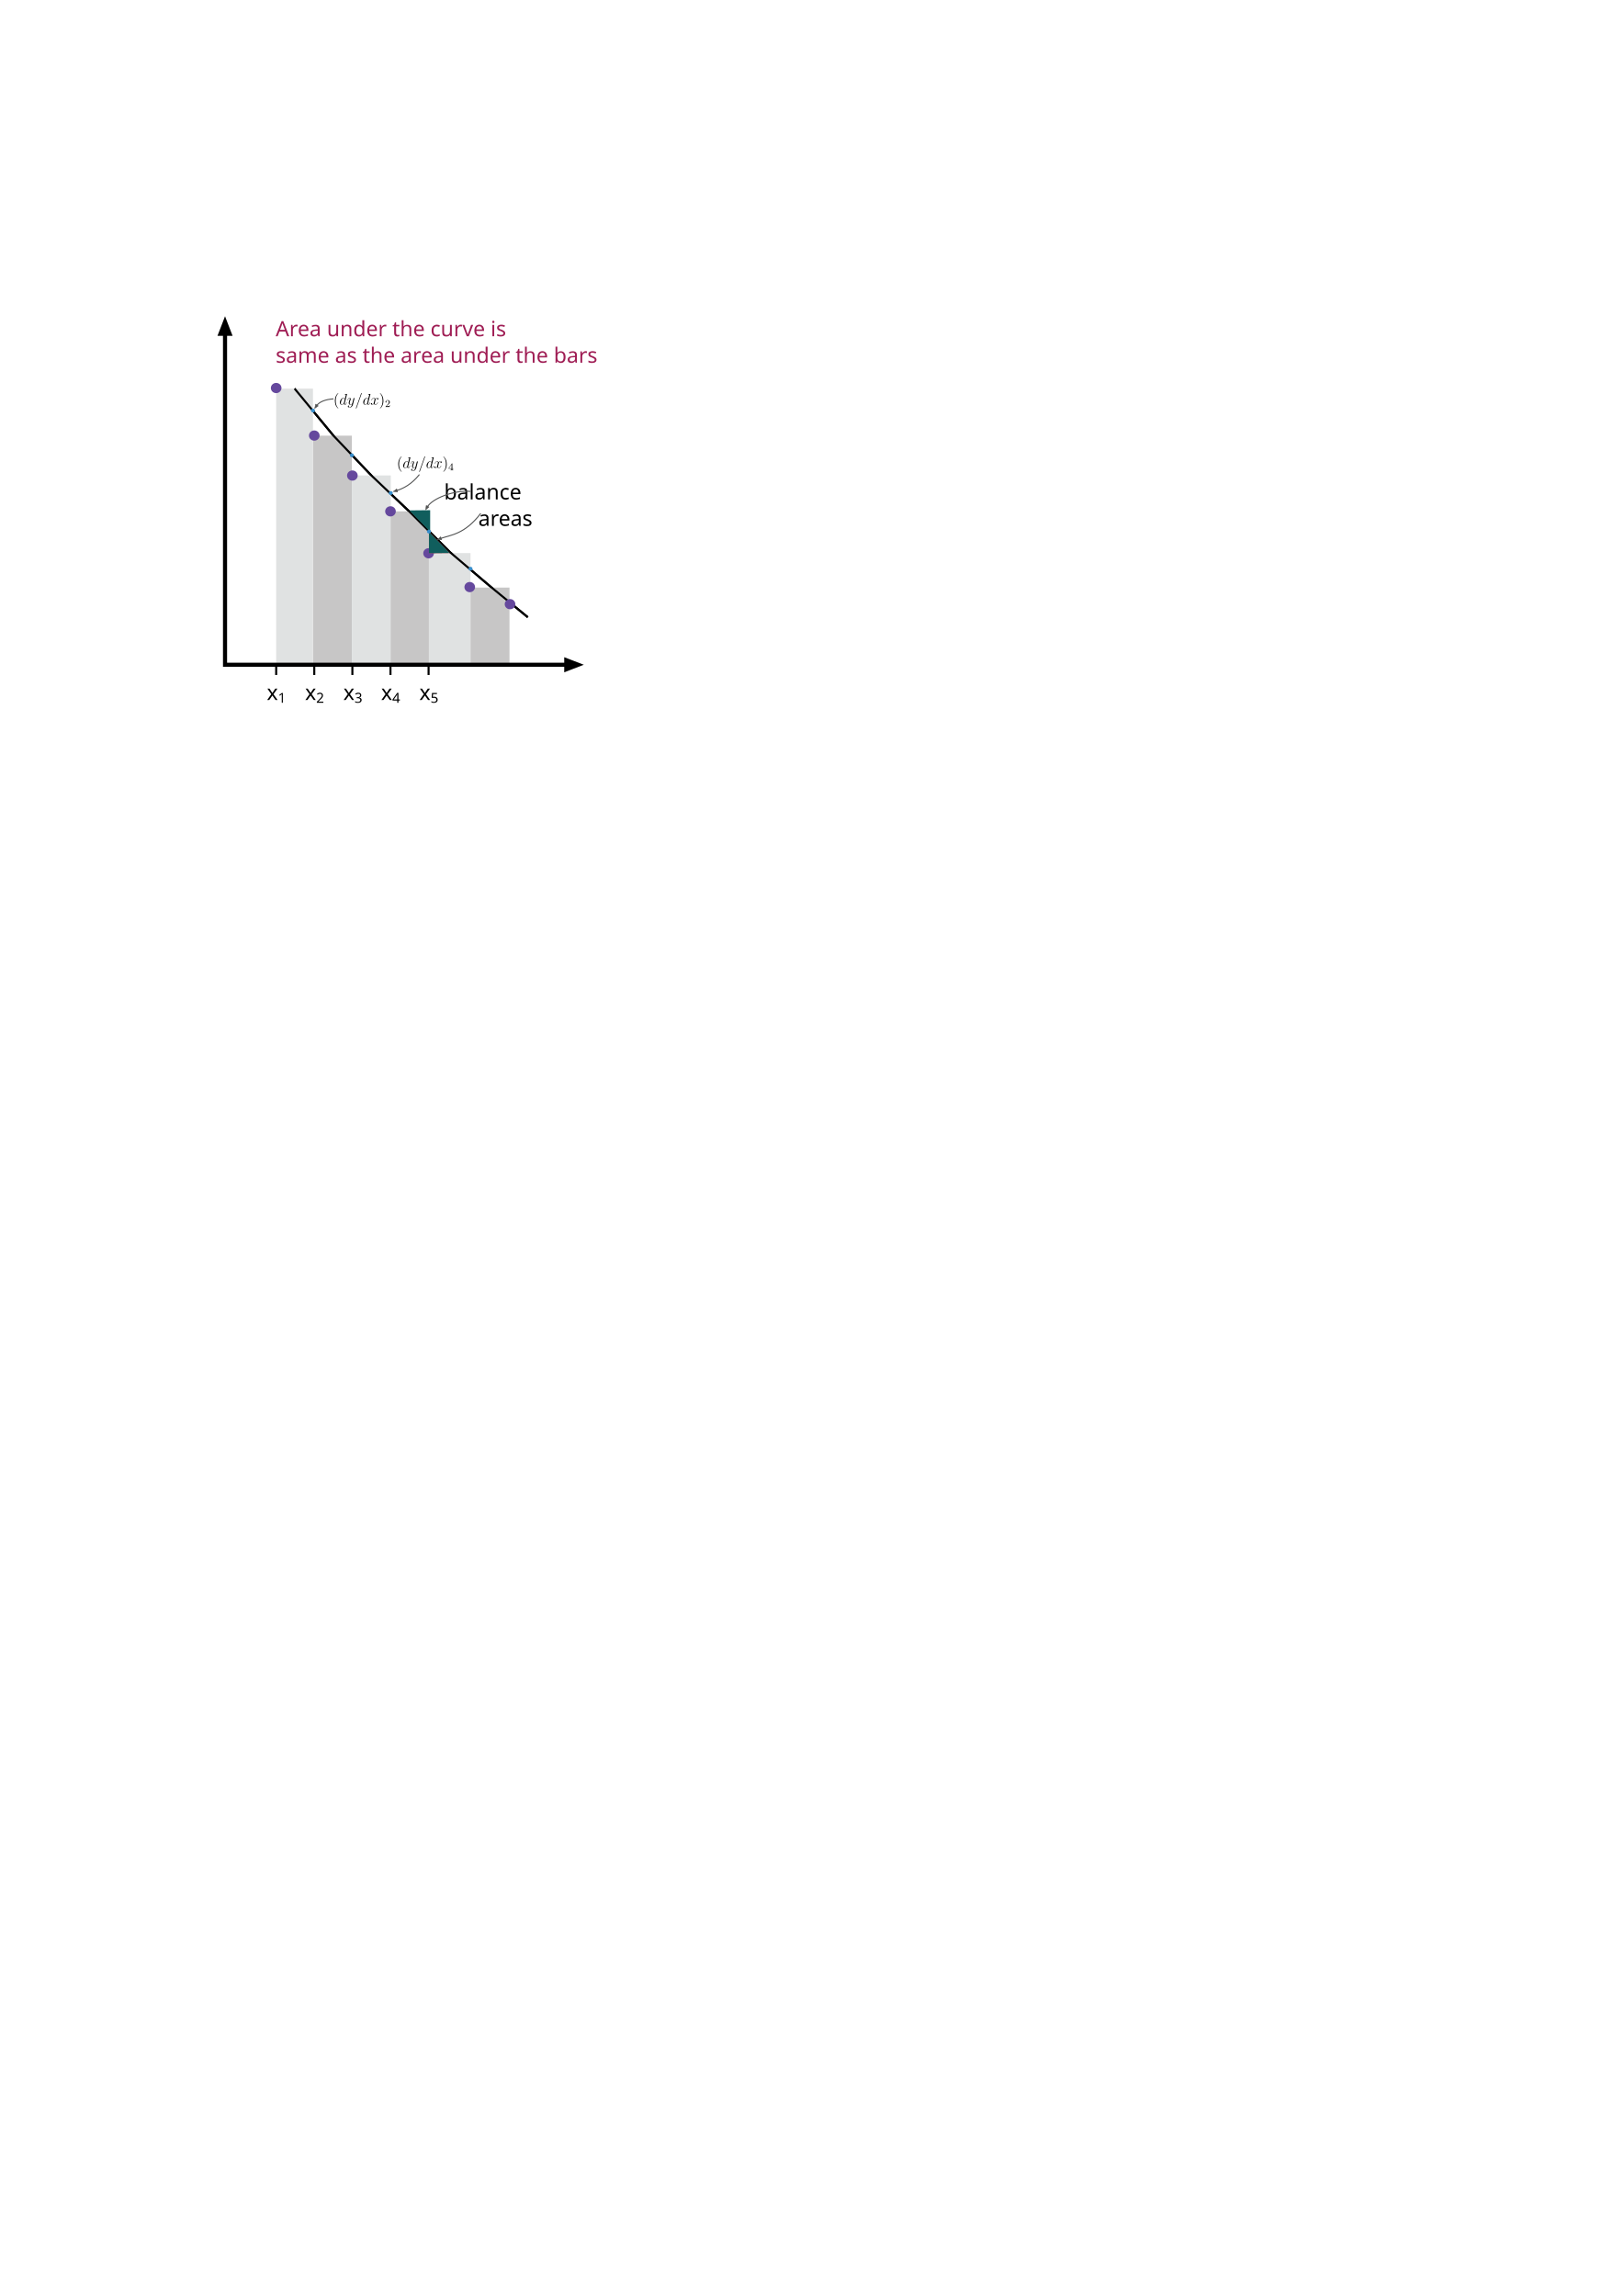
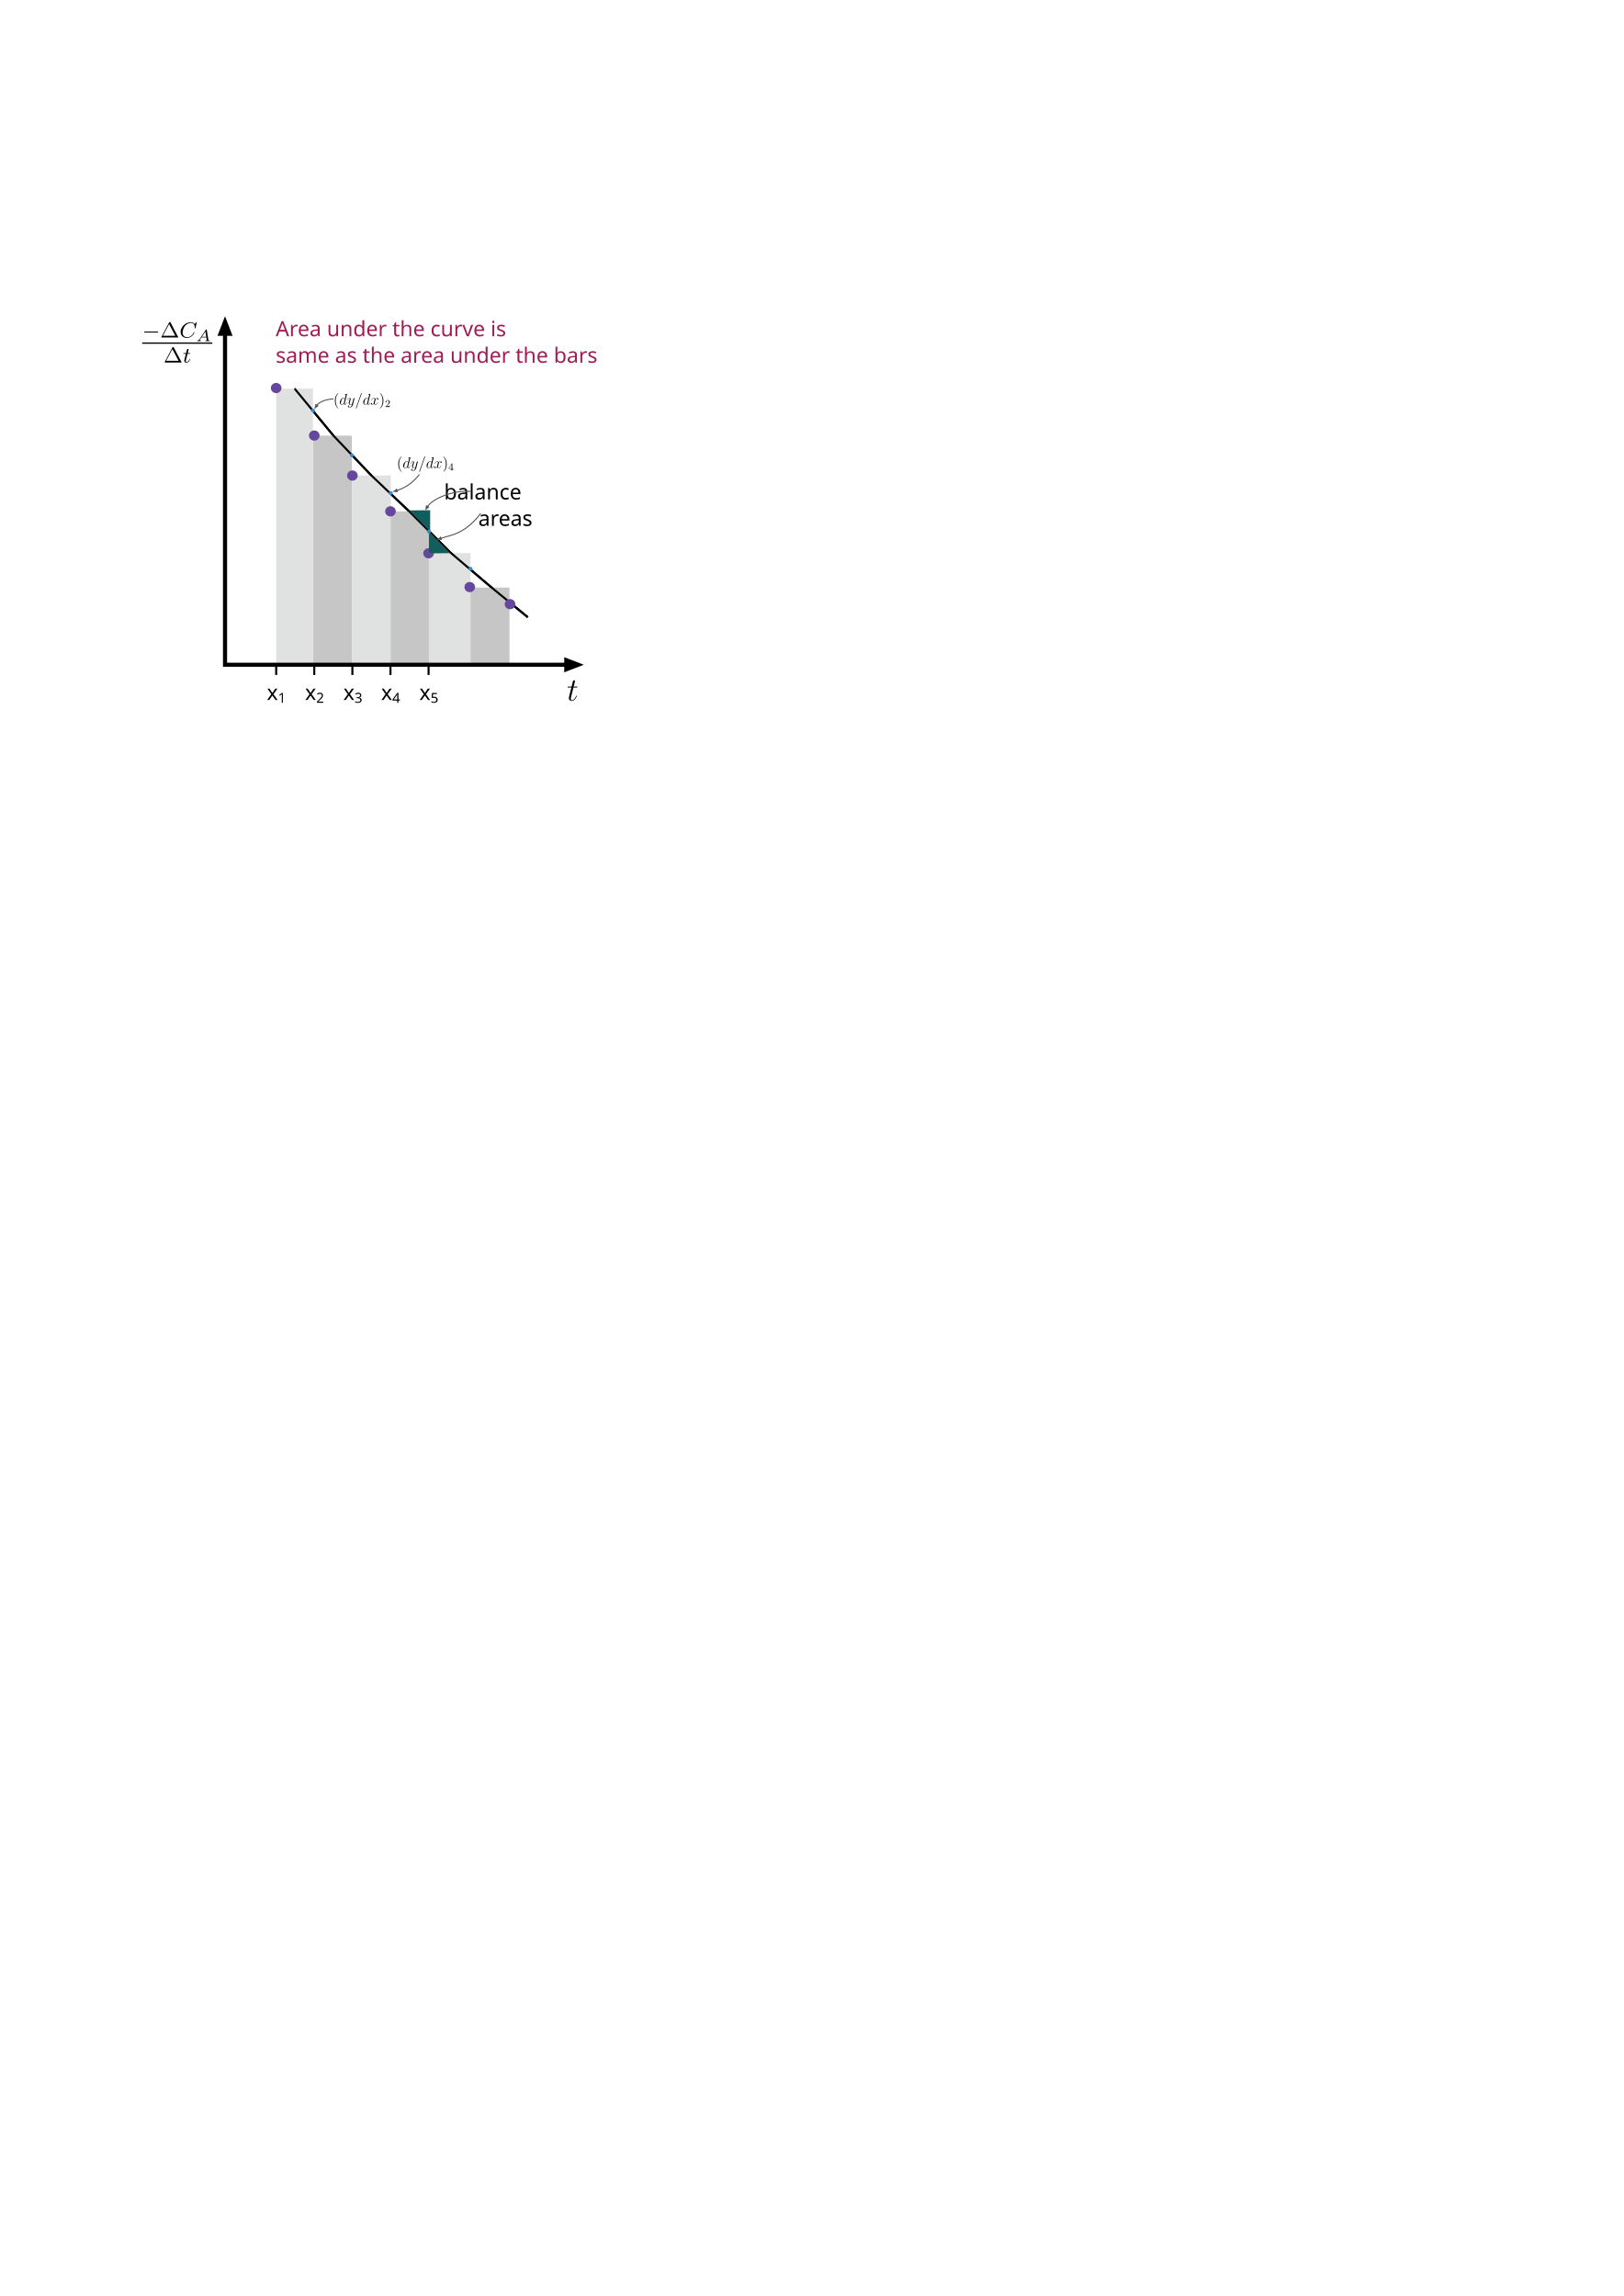
<svg xmlns="http://www.w3.org/2000/svg" width="210mm" height="297mm" viewBox="0 0 210 297" version="1.1" id="svg1" xml:space="preserve">
  <defs id="defs1">
    <marker style="overflow:visible" id="marker15" refX="0" refY="0" orient="auto-start-reverse" markerWidth="0.9" markerHeight="0.6" viewBox="0 0 1 1" preserveAspectRatio="none">
      <path transform="scale(0.5)" style="fill:context-stroke;fill-rule:evenodd;stroke:context-stroke;stroke-width:1pt" d="M 5.77,0 -2.88,5 V -5 Z" id="path15" />
    </marker>
  </defs>
  <path style="opacity:1;fill:none;fill-opacity:1;stroke:#000000;stroke-width:0.265;stroke-dasharray:none;paint-order:markers fill stroke" d="m 38.1,50.271 5.027,6.085 4.899,5.145 4.891,4.644 5.292,5.292 5.292,4.498 4.763,3.908" id="path29" />
  <rect style="opacity:1;fill:#c7c6c6;fill-opacity:1;stroke:none;stroke-width:0.244;paint-order:markers fill stroke" id="rect17" width="5.027" height="29.633" x="40.481" y="56.356" />
  <rect style="opacity:1;fill:#e0e2e2;fill-opacity:1;stroke:none;stroke-width:0.222;paint-order:markers fill stroke" id="rect18" width="5.035" height="24.488" x="45.508" y="61.501" />
  <rect style="opacity:1;fill:#c7c6c6;fill-opacity:1;stroke:none;stroke-width:0.198;paint-order:markers fill stroke" id="rect19" width="4.956" height="19.844" x="50.521" y="66.146" />
  <rect style="opacity:1;fill:#e0e2e2;fill-opacity:1;stroke:none;stroke-width:0.176;paint-order:markers fill stroke" id="rect26" width="5.387" height="14.447" x="55.467" y="71.542" />
  <rect style="opacity:1;fill:#c7c6c6;fill-opacity:1;stroke:none;stroke-width:0.142;paint-order:markers fill stroke" id="rect27" width="5.041" height="9.986" x="60.854" y="76.004" />
  <rect style="opacity:1;fill:#e0e2e2;fill-opacity:1;stroke:none;stroke-width:0.261;paint-order:markers fill stroke" id="rect16" width="4.762" height="35.719" x="35.719" y="50.271" />
  <path style="opacity:1;fill:none;fill-opacity:1;stroke:#000000;stroke-width:0.265;stroke-dasharray:none;paint-order:markers fill stroke" d="m 38.1,50.271 5.027,6.085 4.899,5.145 4.891,4.644 5.292,5.292 5.292,4.498 4.763,3.908" id="path28" />
  <g id="layer1" style="display:inline">
    <rect style="fill:#000000;stroke:none;stroke-width:0.265px;-inkscape-stroke:none;paint-order:markers fill stroke" id="rect1" width="13.229" height="14.552" x="0.437" y="-16.536" />
    <rect style="fill:#65489d;fill-opacity:1;stroke:none;stroke-width:0.265px;-inkscape-stroke:none;paint-order:markers fill stroke" id="rect2" width="13.229" height="14.552" x="13.961" y="-16.536" />
    <rect style="fill:#388ecc;stroke:none;stroke-width:0.265px;-inkscape-stroke:none;paint-order:markers fill stroke" id="rect3" width="13.229" height="14.552" x="-40.715" y="-16.536" transform="scale(-1,1)" />
    <rect style="fill:#105e5d;fill-opacity:1;stroke:none;stroke-width:0.265px;-inkscape-stroke:none;paint-order:markers fill stroke" id="rect4" width="13.229" height="14.552" x="41.01" y="-16.536" />
    <rect style="fill:#9f1d54;fill-opacity:1;stroke:none;stroke-width:0.265px;-inkscape-stroke:none;paint-order:markers fill stroke" id="rect5" width="13.229" height="14.552" x="54.535" y="-16.536" />
    <rect style="fill:#4d1013;fill-opacity:1;stroke:none;stroke-width:0.265px;-inkscape-stroke:none;paint-order:markers fill stroke" id="rect6" width="13.229" height="14.552" x="68.06" y="-16.536" />
    <rect style="fill:#f04e58;fill-opacity:1;stroke:none;stroke-width:0.265px;-inkscape-stroke:none;paint-order:markers fill stroke" id="rect7" width="13.229" height="14.552" x="81.584" y="-16.536" />
    <rect style="fill:#148040;fill-opacity:1;stroke:none;stroke-width:0.265px;-inkscape-stroke:none;paint-order:markers fill stroke" id="rect8" width="13.229" height="14.552" x="95.109" y="-16.536" />
  </g>
  <g id="layer2" />
  <path style="fill:none;fill-opacity:1;stroke:#000000;stroke-width:0.529;stroke-dasharray:none;marker-start:url(#marker15);marker-end:url(#marker15);paint-order:markers fill stroke" d="m 29.104,42.598 v 43.392 l 44.715,10e-7" id="path13" />
  <ellipse style="fill:#65489d;fill-opacity:1;stroke:none;stroke-width:0.606;stroke-dasharray:none;paint-order:markers fill stroke" id="ellipse16" cx="-65.965" cy="-78.151" rx="0.687" ry="0.661" transform="scale(-1)" />
  <ellipse style="fill:#65489d;fill-opacity:1;stroke:none;stroke-width:0.606;stroke-dasharray:none;paint-order:markers fill stroke" id="ellipse17" cx="-60.753" cy="-75.943" rx="0.687" ry="0.661" transform="scale(-1)" />
  <ellipse style="fill:#65489d;fill-opacity:1;stroke:none;stroke-width:0.606;stroke-dasharray:none;paint-order:markers fill stroke" id="ellipse18" cx="-55.43" cy="-71.571" rx="0.687" ry="0.661" transform="scale(-1)" />
  <ellipse style="fill:#65489d;fill-opacity:1;stroke:none;stroke-width:0.606;stroke-dasharray:none;paint-order:markers fill stroke" id="ellipse19" cx="-50.502" cy="-66.146" rx="0.687" ry="0.661" transform="scale(-1)" />
  <ellipse style="fill:#65489d;fill-opacity:1;stroke:none;stroke-width:0.606;stroke-dasharray:none;paint-order:markers fill stroke" id="ellipse20" cx="-35.719" cy="-50.193" rx="0.687" ry="0.661" transform="scale(-1)" />
  <ellipse style="fill:#65489d;fill-opacity:1;stroke:none;stroke-width:0.606;stroke-dasharray:none;paint-order:markers fill stroke" id="ellipse21" cx="-45.574" cy="-61.516" rx="0.687" ry="0.661" transform="scale(-1)" />
  <ellipse style="fill:#65489d;fill-opacity:1;stroke:none;stroke-width:0.606;stroke-dasharray:none;paint-order:markers fill stroke" id="ellipse23" cx="-40.647" cy="-56.342" rx="0.687" ry="0.661" transform="scale(-1)" />
  <path style="fill:none;fill-opacity:1;stroke:#525353;stroke-width:0.132;stroke-dasharray:none;stroke-opacity:1;marker-end:url(#marker15);paint-order:markers fill stroke" d="m 54.24,61.383 c -0.979,1.247 -2.117,1.852 -3.05,2.106" id="path31" />
  <text xml:space="preserve" style="font-size:2.738px;line-height:125%;font-family:'IBM Plex Sans';-inkscape-font-specification:'IBM Plex Sans, Normal';text-decoration-color:#000000;letter-spacing:0px;word-spacing:0px;fill:#000000;stroke-width:0.171;paint-order:markers fill stroke" x="34.509" y="90.549" id="text1">
    <tspan id="tspan1" style="fill:#000000;stroke-width:0.171" x="34.509" y="90.549">x<tspan style="font-size:1.78px;baseline-shift:sub;fill:#000000;stroke-width:0.171" id="tspan2">1</tspan>
    </tspan>
  </text>
  <text xml:space="preserve" style="font-size:2.738px;line-height:125%;font-family:'IBM Plex Sans';-inkscape-font-specification:'IBM Plex Sans, Normal';text-decoration-color:#000000;letter-spacing:0px;word-spacing:0px;fill:#000000;stroke-width:0.171;paint-order:markers fill stroke" x="39.449" y="90.549" id="text4">
    <tspan id="tspan4" style="fill:#000000;stroke-width:0.171" x="39.449" y="90.549">x<tspan style="font-size:1.78px;baseline-shift:sub;fill:#000000;stroke-width:0.171" id="tspan3">2</tspan>
    </tspan>
  </text>
  <text xml:space="preserve" style="font-size:2.738px;line-height:125%;font-family:'IBM Plex Sans';-inkscape-font-specification:'IBM Plex Sans, Normal';text-decoration-color:#000000;letter-spacing:0px;word-spacing:0px;fill:#000000;stroke-width:0.171;paint-order:markers fill stroke" x="44.402" y="90.549" id="text6">
    <tspan id="tspan6" style="fill:#000000;stroke-width:0.171" x="44.402" y="90.549">x<tspan style="font-size:1.78px;baseline-shift:sub;fill:#000000;stroke-width:0.171" id="tspan5">3</tspan>
    </tspan>
  </text>
  <text xml:space="preserve" style="font-size:2.738px;line-height:125%;font-family:'IBM Plex Sans';-inkscape-font-specification:'IBM Plex Sans, Normal';text-decoration-color:#000000;letter-spacing:0px;word-spacing:0px;fill:#000000;stroke-width:0.171;paint-order:markers fill stroke" x="49.285" y="90.549" id="text8">
    <tspan id="tspan8" style="fill:#000000;stroke-width:0.171" x="49.285" y="90.549">x<tspan style="font-size:1.78px;baseline-shift:sub;fill:#000000;stroke-width:0.171" id="tspan7">4</tspan>
    </tspan>
  </text>
  <text xml:space="preserve" style="font-size:2.738px;line-height:125%;font-family:'IBM Plex Sans';-inkscape-font-specification:'IBM Plex Sans, Normal';text-decoration-color:#000000;letter-spacing:0px;word-spacing:0px;fill:#000000;stroke-width:0.171;paint-order:markers fill stroke" x="54.236" y="90.549" id="text10">
    <tspan id="tspan10" style="fill:#000000;stroke-width:0.171" x="54.236" y="90.549">x<tspan style="font-size:1.78px;baseline-shift:sub;fill:#000000;stroke-width:0.171" id="tspan9">5</tspan>
    </tspan>
  </text>
  <path style="fill:#000000;stroke-width:0.265;paint-order:markers fill stroke;stroke:#000000" d="m 35.719,85.99 v 1.323" id="path10" />
  <path style="fill:#000000;stroke:#000000;stroke-width:0.265;paint-order:markers fill stroke" d="m 40.647,85.99 v 1.323" id="path11" />
  <path style="fill:#000000;stroke:#000000;stroke-width:0.265;paint-order:markers fill stroke" d="m 45.574,85.99 v 1.323" id="path12" />
  <path style="fill:#000000;stroke:#000000;stroke-width:0.265;paint-order:markers fill stroke" d="m 50.502,85.99 v 1.323" id="path14" />
  <path style="fill:#000000;stroke:#000000;stroke-width:0.265;paint-order:markers fill stroke" d="m 55.43,85.99 v 1.323" id="path16" />
  <ellipse style="fill:#388ecc;fill-opacity:1;stroke:none;stroke-width:0.229;stroke-dasharray:none;paint-order:markers fill stroke" id="ellipse22" cx="-40.481" cy="-53.105" rx="0.26" ry="0.25" transform="scale(-1)" />
  <ellipse style="fill:#388ecc;fill-opacity:1;stroke:none;stroke-width:0.229;stroke-dasharray:none;paint-order:markers fill stroke" id="ellipse24" cx="-45.508" cy="-58.892" rx="0.26" ry="0.25" transform="scale(-1)" />
  <ellipse style="fill:#388ecc;fill-opacity:1;stroke:none;stroke-width:0.229;stroke-dasharray:none;paint-order:markers fill stroke" id="ellipse25" cx="-50.535" cy="-63.779" rx="0.26" ry="0.25" transform="scale(-1)" />
  <ellipse style="fill:#388ecc;fill-opacity:1;stroke:none;stroke-width:0.229;stroke-dasharray:none;paint-order:markers fill stroke" id="ellipse27" cx="-60.854" cy="-73.569" rx="0.26" ry="0.25" transform="scale(-1)" />
  <path id="rect29" style="opacity:1;fill:#f04e58;stroke-width:0.27;paint-order:markers fill stroke" d="m 55.477,68.784 2.684,2.759 -2.684,0.027 z" />
  <path id="path30" style="opacity:1;fill:#105e5d;stroke-width:0.27;paint-order:markers fill stroke;fill-opacity:1" d="m 55.477,68.784 2.684,2.759 -2.684,0.027 z" />
  <path id="path32" style="opacity:1;fill:#105e5d;stroke-width:0.27;paint-order:markers fill stroke;fill-opacity:1" d="m 55.635,68.784 -2.684,-2.759 2.684,-0.027 z" />
  <text xml:space="preserve" style="font-style:normal;font-variant:normal;font-weight:normal;font-stretch:normal;font-size:2.738px;line-height:125%;font-family:'IBM Plex Sans';-inkscape-font-specification:'IBM Plex Sans, Normal';font-variant-ligatures:normal;font-variant-caps:normal;font-variant-numeric:normal;font-variant-east-asian:normal;text-decoration-color:#000000;letter-spacing:0px;word-spacing:0px;text-anchor:end;fill:#000000;fill-opacity:1;stroke:none;stroke-width:0.529;stroke-dasharray:none;paint-order:markers fill stroke" x="71.004" y="64.602" id="text32">
    <tspan id="tspan32" style="font-style:normal;font-variant:normal;font-weight:normal;font-stretch:normal;font-size:2.738px;font-family:'IBM Plex Sans';-inkscape-font-specification:'IBM Plex Sans, Normal';font-variant-ligatures:normal;font-variant-caps:normal;font-variant-numeric:normal;font-variant-east-asian:normal;fill:#000000;stroke:none;stroke-width:0.529" x="71.004" y="64.602">balance</tspan>
    <tspan style="font-style:normal;font-variant:normal;font-weight:normal;font-stretch:normal;font-size:2.738px;font-family:'IBM Plex Sans';-inkscape-font-specification:'IBM Plex Sans, Normal';font-variant-ligatures:normal;font-variant-caps:normal;font-variant-numeric:normal;font-variant-east-asian:normal;fill:#000000;stroke:none;stroke-width:0.529" x="71.004" y="68.025" id="tspan33">areas</tspan>
  </text>
  <path style="fill:none;fill-opacity:1;stroke:#525353;stroke-width:0.132;stroke-dasharray:none;stroke-opacity:1;marker-end:url(#marker15);paint-order:markers fill stroke" d="m 60.854,63.565 c -2.117,-0.191 -4.982,0.896 -5.637,2.08" id="path33" />
  <g transform="matrix(0.4736742,0,0,0.4736742,43.31154,50.8444)" id="g36">
    <g fill="#000000" fill-opacity="1" id="g8" transform="matrix(0.352778,0,0,0.352778,-1.1165,-0.702116)">
      <g id="use7" transform="translate(1.993,10.959)">
        <path d="m 3.891,2.906 c 0,-0.031 0,-0.062 -0.203,-0.266 C 2.484,1.438 1.812,-0.531 1.812,-2.969 c 0,-2.328 0.562,-4.328 1.953,-5.734 0.125,-0.109 0.125,-0.125 0.125,-0.172 0,-0.062 -0.062,-0.094 -0.109,-0.094 -0.156,0 -1.141,0.859 -1.719,2.031 -0.609,1.219 -0.891,2.484 -0.891,3.969 0,1.062 0.172,2.484 0.781,3.75 C 2.672,2.219 3.641,3 3.781,3 3.828,3 3.891,2.969 3.891,2.906 Z m 0,0" id="path34" />
      </g>
    </g>
    <g fill="#000000" fill-opacity="1" id="g9" transform="matrix(0.352778,0,0,0.352778,-1.1165,-0.702116)">
      <g id="use8" transform="translate(6.545,10.959)">
        <path d="m 6.016,-8 c 0.016,-0.047 0.031,-0.109 0.031,-0.172 0,-0.125 -0.125,-0.125 -0.141,-0.125 -0.016,0 -0.594,0.047 -0.656,0.062 -0.203,0.016 -0.391,0.031 -0.594,0.047 -0.312,0.031 -0.391,0.031 -0.391,0.25 0,0.125 0.094,0.125 0.266,0.125 0.578,0 0.594,0.109 0.594,0.219 0,0.078 -0.016,0.172 -0.031,0.203 l -0.734,2.906 c -0.125,-0.312 -0.453,-0.781 -1.078,-0.781 -1.344,0 -2.797,1.734 -2.797,3.516 0,1.172 0.688,1.875 1.5,1.875 0.656,0 1.219,-0.516 1.547,-0.906 0.125,0.703 0.688,0.906 1.047,0.906 0.359,0 0.641,-0.219 0.859,-0.656 0.188,-0.406 0.359,-1.125 0.359,-1.172 0,-0.062 -0.047,-0.109 -0.125,-0.109 C 5.562,-1.812 5.562,-1.75 5.516,-1.578 5.328,-0.875 5.109,-0.125 4.609,-0.125 4.266,-0.125 4.25,-0.438 4.25,-0.672 c 0,-0.047 0,-0.297 0.078,-0.625 z M 3.594,-1.422 C 3.531,-1.219 3.531,-1.188 3.375,-0.969 3.109,-0.641 2.578,-0.125 2.016,-0.125 1.531,-0.125 1.25,-0.562 1.25,-1.266 c 0,-0.656 0.375,-2 0.609,-2.5 0.406,-0.844 0.969,-1.266 1.422,-1.266 0.797,0 0.953,0.984 0.953,1.078 0,0.016 -0.031,0.156 -0.047,0.188 z m 0,0" id="path35" />
      </g>
      <g id="use9" transform="translate(12.62781,10.959)">
        <path d="m 3.141,1.344 c -0.312,0.453 -0.781,0.859 -1.375,0.859 C 1.625,2.203 1.047,2.172 0.875,1.625 c 0.031,0.016 0.094,0.016 0.109,0.016 0.359,0 0.609,-0.312 0.609,-0.594 C 1.594,0.781 1.359,0.688 1.188,0.688 c -0.203,0 -0.609,0.141 -0.609,0.719 0,0.609 0.516,1.031 1.188,1.031 C 2.969,2.438 4.172,1.344 4.5,0.016 L 5.672,-4.656 C 5.688,-4.703 5.719,-4.781 5.719,-4.859 5.719,-5.031 5.562,-5.156 5.391,-5.156 5.281,-5.156 5.031,-5.109 4.938,-4.75 L 4.047,-1.234 C 4,-1.016 4,-0.984 3.891,-0.859 3.656,-0.531 3.266,-0.125 2.688,-0.125 c -0.672,0 -0.734,-0.656 -0.734,-0.969 0,-0.688 0.328,-1.609 0.656,-2.469 0.125,-0.344 0.203,-0.516 0.203,-0.75 0,-0.5 -0.359,-0.953 -0.953,-0.953 -1.094,0 -1.531,1.734 -1.531,1.828 0,0.047 0.047,0.109 0.125,0.109 0.109,0 0.125,-0.047 0.172,-0.219 0.281,-1 0.734,-1.484 1.203,-1.484 0.109,0 0.312,0 0.312,0.391 0,0.312 -0.125,0.656 -0.312,1.109 C 1.25,-1.953 1.25,-1.562 1.25,-1.281 1.25,-0.141 2.062,0.125 2.656,0.125 3,0.125 3.438,0.016 3.844,-0.438 l 0.016,0.016 C 3.688,0.281 3.562,0.75 3.141,1.344 Z m 0,0" id="path36" />
      </g>
    </g>
    <g fill="#000000" fill-opacity="1" id="g12" transform="matrix(0.352778,0,0,0.352778,-1.1165,-0.702116)">
      <g id="use10" transform="translate(18.76561,10.959)">
        <path d="m 5.125,-8.516 c 0,-0.016 0.078,-0.203 0.078,-0.219 0,-0.141 -0.125,-0.234 -0.219,-0.234 -0.062,0 -0.172,0 -0.266,0.266 l -4,11.25 c 0,0.016 -0.078,0.188 -0.078,0.219 0,0.141 0.125,0.219 0.219,0.219 0.078,0 0.188,-0.016 0.266,-0.266 z m 0,0" id="path17" />
      </g>
      <g id="use11" transform="translate(24.61887,10.959)">
        <path d="m 6.016,-8 c 0.016,-0.047 0.031,-0.109 0.031,-0.172 0,-0.125 -0.125,-0.125 -0.141,-0.125 -0.016,0 -0.594,0.047 -0.656,0.062 -0.203,0.016 -0.391,0.031 -0.594,0.047 -0.312,0.031 -0.391,0.031 -0.391,0.25 0,0.125 0.094,0.125 0.266,0.125 0.578,0 0.594,0.109 0.594,0.219 0,0.078 -0.016,0.172 -0.031,0.203 l -0.734,2.906 c -0.125,-0.312 -0.453,-0.781 -1.078,-0.781 -1.344,0 -2.797,1.734 -2.797,3.516 0,1.172 0.688,1.875 1.5,1.875 0.656,0 1.219,-0.516 1.547,-0.906 0.125,0.703 0.688,0.906 1.047,0.906 0.359,0 0.641,-0.219 0.859,-0.656 0.188,-0.406 0.359,-1.125 0.359,-1.172 0,-0.062 -0.047,-0.109 -0.125,-0.109 C 5.562,-1.812 5.562,-1.75 5.516,-1.578 5.328,-0.875 5.109,-0.125 4.609,-0.125 4.266,-0.125 4.25,-0.438 4.25,-0.672 c 0,-0.047 0,-0.297 0.078,-0.625 z M 3.594,-1.422 C 3.531,-1.219 3.531,-1.188 3.375,-0.969 3.109,-0.641 2.578,-0.125 2.016,-0.125 1.531,-0.125 1.25,-0.562 1.25,-1.266 c 0,-0.656 0.375,-2 0.609,-2.5 0.406,-0.844 0.969,-1.266 1.422,-1.266 0.797,0 0.953,0.984 0.953,1.078 0,0.016 -0.031,0.156 -0.047,0.188 z m 0,0" id="path18" />
      </g>
      <g id="use12" transform="translate(30.70168,10.959)">
        <path d="m 5.672,-4.875 c -0.391,0.062 -0.531,0.359 -0.531,0.578 0,0.297 0.219,0.391 0.391,0.391 0.359,0 0.609,-0.312 0.609,-0.641 0,-0.5 -0.578,-0.719 -1.078,-0.719 -0.719,0 -1.125,0.719 -1.234,0.938 -0.281,-0.891 -1.016,-0.938 -1.234,-0.938 -1.219,0 -1.859,1.562 -1.859,1.828 0,0.047 0.047,0.109 0.125,0.109 0.094,0 0.125,-0.078 0.141,-0.125 0.406,-1.328 1.219,-1.578 1.562,-1.578 0.531,0 0.641,0.5 0.641,0.781 0,0.266 -0.078,0.547 -0.219,1.125 L 2.578,-1.5 c -0.172,0.719 -0.516,1.375 -1.156,1.375 -0.062,0 -0.359,0 -0.609,-0.156 C 1.25,-0.359 1.344,-0.719 1.344,-0.859 1.344,-1.094 1.156,-1.25 0.938,-1.25 c -0.297,0 -0.609,0.266 -0.609,0.641 0,0.5 0.562,0.734 1.078,0.734 0.578,0 0.984,-0.453 1.234,-0.953 C 2.828,-0.125 3.438,0.125 3.875,0.125 5.094,0.125 5.734,-1.453 5.734,-1.703 5.734,-1.766 5.688,-1.812 5.625,-1.812 5.516,-1.812 5.5,-1.75 5.469,-1.656 5.141,-0.609 4.453,-0.125 3.906,-0.125 3.484,-0.125 3.266,-0.438 3.266,-0.922 3.266,-1.188 3.312,-1.375 3.5,-2.156 L 3.922,-3.797 C 4.094,-4.5 4.5,-5.031 5.062,-5.031 c 0.016,0 0.359,0 0.609,0.156 z m 0,0" id="path19" />
      </g>
    </g>
    <g fill="#000000" fill-opacity="1" id="g13" transform="matrix(0.352778,0,0,0.352778,-1.1165,-0.702116)">
      <g id="use13" transform="translate(37.352,10.959)">
        <path d="M 3.375,-2.969 C 3.375,-3.891 3.25,-5.359 2.578,-6.75 1.875,-8.188 0.891,-8.969 0.766,-8.969 c -0.047,0 -0.109,0.031 -0.109,0.094 0,0.047 0,0.062 0.203,0.266 1.203,1.203 1.859,3.188 1.859,5.625 0,2.312 -0.562,4.312 -1.938,5.719 C 0.656,2.844 0.656,2.875 0.656,2.906 0.656,2.969 0.719,3 0.766,3 0.922,3 1.906,2.141 2.484,0.969 3.094,-0.25 3.375,-1.547 3.375,-2.969 Z m 0,0" id="path20" />
      </g>
    </g>
    <g fill="#000000" fill-opacity="1" id="g14" transform="matrix(0.352778,0,0,0.352778,-1.1165,-0.702116)">
      <g id="use14" transform="translate(41.904,12.752)">
        <path d="m 2.25,-1.625 c 0.125,-0.125 0.453,-0.391 0.594,-0.5 0.484,-0.453 0.953,-0.891 0.953,-1.609 0,-0.953 -0.797,-1.562 -1.781,-1.562 -0.969,0 -1.594,0.719 -1.594,1.438 0,0.391 0.312,0.438 0.422,0.438 0.172,0 0.422,-0.109 0.422,-0.422 0,-0.406 -0.406,-0.406 -0.5,-0.406 C 1,-4.844 1.531,-5.031 1.922,-5.031 c 0.734,0 1.125,0.625 1.125,1.297 0,0.828 -0.578,1.438 -1.531,2.391 l -1,1.047 C 0.422,-0.219 0.422,-0.203 0.422,0 H 3.562 l 0.234,-1.422 h -0.25 C 3.531,-1.266 3.469,-0.875 3.375,-0.719 c -0.047,0.062 -0.656,0.062 -0.781,0.062 H 1.172 Z m 0,0" id="path21" />
      </g>
    </g>
  </g>
  <g transform="matrix(0.4736742,0,0,0.4736742,51.50404,59.0378)" id="g50">
    <g fill="#000000" fill-opacity="1" id="g38" transform="matrix(0.352778,0,0,0.352778,-1.1165,-0.702116)">
      <g id="g37" transform="translate(1.993,10.959)">
        <path d="m 3.891,2.906 c 0,-0.031 0,-0.062 -0.203,-0.266 C 2.484,1.438 1.812,-0.531 1.812,-2.969 c 0,-2.328 0.562,-4.328 1.953,-5.734 0.125,-0.109 0.125,-0.125 0.125,-0.172 0,-0.062 -0.062,-0.094 -0.109,-0.094 -0.156,0 -1.141,0.859 -1.719,2.031 -0.609,1.219 -0.891,2.484 -0.891,3.969 0,1.062 0.172,2.484 0.781,3.75 C 2.672,2.219 3.641,3 3.781,3 3.828,3 3.891,2.969 3.891,2.906 Z m 0,0" id="path37" />
      </g>
    </g>
    <g fill="#000000" fill-opacity="1" id="g41" transform="matrix(0.352778,0,0,0.352778,-1.1165,-0.702116)">
      <g id="g39" transform="translate(6.545,10.959)">
        <path d="m 6.016,-8 c 0.016,-0.047 0.031,-0.109 0.031,-0.172 0,-0.125 -0.125,-0.125 -0.141,-0.125 -0.016,0 -0.594,0.047 -0.656,0.062 -0.203,0.016 -0.391,0.031 -0.594,0.047 -0.312,0.031 -0.391,0.031 -0.391,0.25 0,0.125 0.094,0.125 0.266,0.125 0.578,0 0.594,0.109 0.594,0.219 0,0.078 -0.016,0.172 -0.031,0.203 l -0.734,2.906 c -0.125,-0.312 -0.453,-0.781 -1.078,-0.781 -1.344,0 -2.797,1.734 -2.797,3.516 0,1.172 0.688,1.875 1.5,1.875 0.656,0 1.219,-0.516 1.547,-0.906 0.125,0.703 0.688,0.906 1.047,0.906 0.359,0 0.641,-0.219 0.859,-0.656 0.188,-0.406 0.359,-1.125 0.359,-1.172 0,-0.062 -0.047,-0.109 -0.125,-0.109 C 5.562,-1.812 5.562,-1.75 5.516,-1.578 5.328,-0.875 5.109,-0.125 4.609,-0.125 4.266,-0.125 4.25,-0.438 4.25,-0.672 c 0,-0.047 0,-0.297 0.078,-0.625 z M 3.594,-1.422 C 3.531,-1.219 3.531,-1.188 3.375,-0.969 3.109,-0.641 2.578,-0.125 2.016,-0.125 1.531,-0.125 1.25,-0.562 1.25,-1.266 c 0,-0.656 0.375,-2 0.609,-2.5 0.406,-0.844 0.969,-1.266 1.422,-1.266 0.797,0 0.953,0.984 0.953,1.078 0,0.016 -0.031,0.156 -0.047,0.188 z m 0,0" id="path38" />
      </g>
      <g id="g40" transform="translate(12.62781,10.959)">
        <path d="m 3.141,1.344 c -0.312,0.453 -0.781,0.859 -1.375,0.859 C 1.625,2.203 1.047,2.172 0.875,1.625 c 0.031,0.016 0.094,0.016 0.109,0.016 0.359,0 0.609,-0.312 0.609,-0.594 C 1.594,0.781 1.359,0.688 1.188,0.688 c -0.203,0 -0.609,0.141 -0.609,0.719 0,0.609 0.516,1.031 1.188,1.031 C 2.969,2.438 4.172,1.344 4.5,0.016 L 5.672,-4.656 C 5.688,-4.703 5.719,-4.781 5.719,-4.859 5.719,-5.031 5.562,-5.156 5.391,-5.156 5.281,-5.156 5.031,-5.109 4.938,-4.75 L 4.047,-1.234 C 4,-1.016 4,-0.984 3.891,-0.859 3.656,-0.531 3.266,-0.125 2.688,-0.125 c -0.672,0 -0.734,-0.656 -0.734,-0.969 0,-0.688 0.328,-1.609 0.656,-2.469 0.125,-0.344 0.203,-0.516 0.203,-0.75 0,-0.5 -0.359,-0.953 -0.953,-0.953 -1.094,0 -1.531,1.734 -1.531,1.828 0,0.047 0.047,0.109 0.125,0.109 0.109,0 0.125,-0.047 0.172,-0.219 0.281,-1 0.734,-1.484 1.203,-1.484 0.109,0 0.312,0 0.312,0.391 0,0.312 -0.125,0.656 -0.312,1.109 C 1.25,-1.953 1.25,-1.562 1.25,-1.281 1.25,-0.141 2.062,0.125 2.656,0.125 3,0.125 3.438,0.016 3.844,-0.438 l 0.016,0.016 C 3.688,0.281 3.562,0.75 3.141,1.344 Z m 0,0" id="path39" />
      </g>
    </g>
    <g fill="#000000" fill-opacity="1" id="g45" transform="matrix(0.352778,0,0,0.352778,-1.1165,-0.702116)">
      <g id="g42" transform="translate(18.76561,10.959)">
        <path d="m 5.125,-8.516 c 0,-0.016 0.078,-0.203 0.078,-0.219 0,-0.141 -0.125,-0.234 -0.219,-0.234 -0.062,0 -0.172,0 -0.266,0.266 l -4,11.25 c 0,0.016 -0.078,0.188 -0.078,0.219 0,0.141 0.125,0.219 0.219,0.219 0.078,0 0.188,-0.016 0.266,-0.266 z m 0,0" id="path41" />
      </g>
      <g id="g43" transform="translate(24.61887,10.959)">
        <path d="m 6.016,-8 c 0.016,-0.047 0.031,-0.109 0.031,-0.172 0,-0.125 -0.125,-0.125 -0.141,-0.125 -0.016,0 -0.594,0.047 -0.656,0.062 -0.203,0.016 -0.391,0.031 -0.594,0.047 -0.312,0.031 -0.391,0.031 -0.391,0.25 0,0.125 0.094,0.125 0.266,0.125 0.578,0 0.594,0.109 0.594,0.219 0,0.078 -0.016,0.172 -0.031,0.203 l -0.734,2.906 c -0.125,-0.312 -0.453,-0.781 -1.078,-0.781 -1.344,0 -2.797,1.734 -2.797,3.516 0,1.172 0.688,1.875 1.5,1.875 0.656,0 1.219,-0.516 1.547,-0.906 0.125,0.703 0.688,0.906 1.047,0.906 0.359,0 0.641,-0.219 0.859,-0.656 0.188,-0.406 0.359,-1.125 0.359,-1.172 0,-0.062 -0.047,-0.109 -0.125,-0.109 C 5.562,-1.812 5.562,-1.75 5.516,-1.578 5.328,-0.875 5.109,-0.125 4.609,-0.125 4.266,-0.125 4.25,-0.438 4.25,-0.672 c 0,-0.047 0,-0.297 0.078,-0.625 z M 3.594,-1.422 C 3.531,-1.219 3.531,-1.188 3.375,-0.969 3.109,-0.641 2.578,-0.125 2.016,-0.125 1.531,-0.125 1.25,-0.562 1.25,-1.266 c 0,-0.656 0.375,-2 0.609,-2.5 0.406,-0.844 0.969,-1.266 1.422,-1.266 0.797,0 0.953,0.984 0.953,1.078 0,0.016 -0.031,0.156 -0.047,0.188 z m 0,0" id="path42" />
      </g>
      <g id="g44" transform="translate(30.70168,10.959)">
        <path d="m 5.672,-4.875 c -0.391,0.062 -0.531,0.359 -0.531,0.578 0,0.297 0.219,0.391 0.391,0.391 0.359,0 0.609,-0.312 0.609,-0.641 0,-0.5 -0.578,-0.719 -1.078,-0.719 -0.719,0 -1.125,0.719 -1.234,0.938 -0.281,-0.891 -1.016,-0.938 -1.234,-0.938 -1.219,0 -1.859,1.562 -1.859,1.828 0,0.047 0.047,0.109 0.125,0.109 0.094,0 0.125,-0.078 0.141,-0.125 0.406,-1.328 1.219,-1.578 1.562,-1.578 0.531,0 0.641,0.5 0.641,0.781 0,0.266 -0.078,0.547 -0.219,1.125 L 2.578,-1.5 c -0.172,0.719 -0.516,1.375 -1.156,1.375 -0.062,0 -0.359,0 -0.609,-0.156 C 1.25,-0.359 1.344,-0.719 1.344,-0.859 1.344,-1.094 1.156,-1.25 0.938,-1.25 c -0.297,0 -0.609,0.266 -0.609,0.641 0,0.5 0.562,0.734 1.078,0.734 0.578,0 0.984,-0.453 1.234,-0.953 C 2.828,-0.125 3.438,0.125 3.875,0.125 5.094,0.125 5.734,-1.453 5.734,-1.703 5.734,-1.766 5.688,-1.812 5.625,-1.812 5.516,-1.812 5.5,-1.75 5.469,-1.656 5.141,-0.609 4.453,-0.125 3.906,-0.125 3.484,-0.125 3.266,-0.438 3.266,-0.922 3.266,-1.188 3.312,-1.375 3.5,-2.156 L 3.922,-3.797 C 4.094,-4.5 4.5,-5.031 5.062,-5.031 c 0.016,0 0.359,0 0.609,0.156 z m 0,0" id="path43" />
      </g>
    </g>
    <g fill="#000000" fill-opacity="1" id="g47" transform="matrix(0.352778,0,0,0.352778,-1.1165,-0.702116)">
      <g id="g46" transform="translate(37.352,10.959)">
        <path d="M 3.375,-2.969 C 3.375,-3.891 3.25,-5.359 2.578,-6.75 1.875,-8.188 0.891,-8.969 0.766,-8.969 c -0.047,0 -0.109,0.031 -0.109,0.094 0,0.047 0,0.062 0.203,0.266 1.203,1.203 1.859,3.188 1.859,5.625 0,2.312 -0.562,4.312 -1.938,5.719 C 0.656,2.844 0.656,2.875 0.656,2.906 0.656,2.969 0.719,3 0.766,3 0.922,3 1.906,2.141 2.484,0.969 3.094,-0.25 3.375,-1.547 3.375,-2.969 Z m 0,0" id="path45" />
      </g>
    </g>
    <g fill="#000000" fill-opacity="1" id="g49" transform="matrix(0.352778,0,0,0.352778,-1.1165,-0.702116)">
      <g id="g48" transform="translate(41.904,12.752)">
        <path d="m 3.141,-5.156 c 0,-0.156 0,-0.219 -0.172,-0.219 -0.094,0 -0.109,0 -0.188,0.109 L 0.234,-1.562 v 0.25 h 2.25 v 0.672 c 0,0.297 -0.016,0.375 -0.641,0.375 H 1.672 V 0 c 0.672,-0.031 0.688,-0.031 1.141,-0.031 0.453,0 0.469,0 1.141,0.031 V -0.266 H 3.781 c -0.625,0 -0.641,-0.078 -0.641,-0.375 V -1.312 h 0.844 v -0.25 h -0.844 z m -0.594,0.641 V -1.562 h -2.031 z m 0,0" id="path47" />
      </g>
    </g>
  </g>
  <path style="fill:none;fill-opacity:1;stroke:#525353;stroke-width:0.132;stroke-dasharray:none;stroke-opacity:1;marker-end:url(#marker15);paint-order:markers fill stroke" d="m 43.127,51.594 c -1.018,0.067 -1.853,0.37 -2.235,0.948" id="path50" />
  <text xml:space="preserve" style="font-style:normal;font-variant:normal;font-weight:normal;font-stretch:normal;font-size:2.738px;line-height:125%;font-family:'IBM Plex Sans';-inkscape-font-specification:'IBM Plex Sans, Normal';font-variant-ligatures:normal;font-variant-caps:normal;font-variant-numeric:normal;font-variant-east-asian:normal;text-decoration-color:#000000;letter-spacing:0px;word-spacing:0px;text-anchor:end;fill:#9f1d54;fill-opacity:1;stroke:none;stroke-width:0.529;stroke-dasharray:none;paint-order:markers fill stroke" x="35.656" y="43.499" id="text51">
    <tspan style="font-style:normal;font-variant:normal;font-weight:normal;font-stretch:normal;font-size:2.738px;font-family:'IBM Plex Sans';-inkscape-font-specification:'IBM Plex Sans, Normal';font-variant-ligatures:normal;font-variant-caps:normal;font-variant-numeric:normal;font-variant-east-asian:normal;text-align:start;text-anchor:start;fill:#9f1d54;stroke:none;stroke-width:0.529;fill-opacity:1" x="35.656" y="43.499" id="tspan51">Area under the curve is</tspan>
    <tspan style="font-style:normal;font-variant:normal;font-weight:normal;font-stretch:normal;font-size:2.738px;font-family:'IBM Plex Sans';-inkscape-font-specification:'IBM Plex Sans, Normal';font-variant-ligatures:normal;font-variant-caps:normal;font-variant-numeric:normal;font-variant-east-asian:normal;text-align:start;text-anchor:start;fill:#9f1d54;stroke:none;stroke-width:0.529;fill-opacity:1" x="35.656" y="46.922" id="tspan52">same as the area under the bars</tspan>
  </text>
  <path style="fill:none;fill-opacity:1;stroke:#525353;stroke-width:0.132;stroke-dasharray:none;stroke-opacity:1;marker-end:url(#marker15);paint-order:markers fill stroke" d="m 62.177,66.41 c -2.111,2.74 -3.847,2.765 -5.292,3.278" id="path1" />
  <ellipse style="fill:#388ecc;fill-opacity:1;stroke:none;stroke-width:0.229;stroke-dasharray:none;paint-order:markers fill stroke" id="ellipse26" cx="-55.477" cy="-68.76" rx="0.26" ry="0.25" transform="scale(-1)" />
+   <g transform="translate(73.41182,87.99704)" id="g25">
+     <g fill="#000000" fill-opacity="1" id="g2" transform="matrix(0.352778,0,0,0.352778,-0.796793,-0.661899)">
+       <g id="use1" transform="translate(1.993,9.345)">
+         <path d="M 2.406,-4.812 H 3.5 c 0.234,0 0.344,0 0.344,-0.203 0,-0.141 -0.062,-0.141 -0.312,-0.141 H 2.484 l 0.438,-1.734 C 2.969,-7.062 2.969,-7.094 2.969,-7.172 c 0,-0.188 -0.141,-0.297 -0.297,-0.297 -0.109,0 -0.375,0.031 -0.469,0.422 l -0.469,1.891 h -1.125 c -0.234,0 -0.344,0 -0.344,0.234 0,0.109 0.078,0.109 0.312,0.109 h 1.062 L 0.844,-1.656 c -0.094,0.422 -0.125,0.547 -0.125,0.703 0,0.562 0.391,1.078 1.062,1.078 1.203,0 1.859,-1.75 1.859,-1.828 0,-0.078 -0.062,-0.109 -0.125,-0.109 -0.031,0 -0.078,0 -0.094,0.047 C 3.406,-1.75 3.391,-1.75 3.312,-1.547 c -0.25,0.594 -0.797,1.422 -1.5,1.422 -0.359,0 -0.375,-0.297 -0.375,-0.562 0,0 0,-0.234 0.031,-0.375 z m 0,0" id="path24" />
+       </g>
+     </g>
+   </g>
+   <g transform="translate(18.3935,41.64983)" id="g55">
+     <g fill="#000000" fill-opacity="1" id="g6" transform="matrix(0.352778,0,0,0.352778,-1.12448,-0.617538)">
+       <g id="use5" transform="translate(3.188,7.438)">
+         <path d="m 5.562,-1.812 c 0.141,0 0.312,0 0.312,-0.172 0,-0.188 -0.172,-0.188 -0.312,-0.188 H 1 c -0.125,0 -0.297,0 -0.297,0.188 C 0.703,-1.812 0.875,-1.812 1,-1.812 Z m 0,0" id="path25" />
+       </g>
+     </g>
+     <g fill="#000000" fill-opacity="1" id="g7" transform="matrix(0.352778,0,0,0.352778,-1.12448,-0.617538)">
+       <g id="use6" transform="translate(9.775,7.438)">
+         <path d="m 3.766,-5.531 c -0.094,-0.156 -0.188,-0.156 -0.25,-0.156 -0.047,0 -0.141,0 -0.234,0.156 l -2.812,5.328 c -0.062,0.094 -0.062,0.109 -0.062,0.125 C 0.406,0 0.469,0 0.594,0 h 5.859 c 0.125,0 0.188,0 0.188,-0.078 0,-0.016 0,-0.031 -0.062,-0.125 z m -0.5,0.625 L 5.531,-0.625 H 0.984 Z m 0,0" id="path26" />
+       </g>
+     </g>
+     <g fill="#000000" fill-opacity="1" id="g28" transform="matrix(0.352778,0,0,0.352778,-1.12448,-0.617538)">
+       <g id="g27" transform="translate(16.832,7.438)">
+         <path d="m 6.344,-5.391 c 0,-0.031 0.016,-0.078 0.016,-0.125 0,-0.047 -0.047,-0.094 -0.094,-0.094 -0.062,0 -0.078,0.016 -0.141,0.094 L 5.562,-4.906 C 5.484,-5 5.062,-5.609 4.141,-5.609 c -1.859,0 -3.719,1.719 -3.719,3.547 0,1.391 1.047,2.234 2.312,2.234 1.047,0 1.938,-0.641 2.359,-1.266 0.266,-0.391 0.375,-0.766 0.375,-0.812 0,-0.078 -0.047,-0.109 -0.125,-0.109 -0.094,0 -0.109,0.047 -0.125,0.125 -0.344,1.109 -1.422,1.797 -2.375,1.797 -0.812,0 -1.672,-0.484 -1.672,-1.703 0,-0.25 0.094,-1.578 0.984,-2.578 C 2.75,-5.047 3.562,-5.344 4.188,-5.344 c 1.016,0 1.422,0.797 1.422,1.562 0,0.109 -0.031,0.266 -0.031,0.359 0,0.094 0.109,0.094 0.141,0.094 0.094,0 0.109,-0.031 0.141,-0.172 z m 0,0" id="path27" />
+       </g>
+     </g>
+     <g fill="#000000" fill-opacity="1" id="g52" transform="matrix(0.352778,0,0,0.352778,-1.12448,-0.617538)">
+       <g id="g51" transform="translate(22.867,8.778)">
+         <path d="m 1.359,-0.734 c -0.234,0.344 -0.438,0.469 -0.766,0.5 -0.094,0 -0.156,0 -0.156,0.141 C 0.438,-0.031 0.484,0 0.516,0 0.688,0 0.891,-0.031 1.062,-0.031 1.203,-0.031 1.562,0 1.703,0 c 0.062,0 0.125,-0.031 0.125,-0.156 0,-0.078 -0.078,-0.078 -0.094,-0.078 C 1.578,-0.25 1.453,-0.281 1.453,-0.406 c 0,-0.078 0.062,-0.188 0.078,-0.219 l 0.5,-0.734 h 1.797 l 0.156,0.969 c 0,0.156 -0.344,0.156 -0.406,0.156 -0.078,0 -0.172,0 -0.172,0.141 C 3.406,-0.062 3.438,0 3.5,0 c 0.188,0 0.625,-0.031 0.797,-0.031 0.125,0 0.234,0.016 0.359,0.016 C 4.781,-0.016 4.906,0 5.016,0 5.062,0 5.156,0 5.156,-0.156 c 0,-0.078 -0.078,-0.078 -0.172,-0.078 -0.375,0 -0.375,-0.047 -0.406,-0.203 L 3.984,-4.109 C 3.969,-4.219 3.969,-4.266 3.828,-4.266 c -0.125,0 -0.156,0.047 -0.219,0.125 z M 2.188,-1.594 3.484,-3.547 3.781,-1.594 Z m 0,0" id="path40" />
+       </g>
+     </g>
+     <path fill="none" stroke-width="0.478" stroke-linecap="butt" stroke-linejoin="miter" stroke="#000000" stroke-opacity="1" stroke-miterlimit="10" d="M 0,7.746 H 25.703" id="path9" transform="scale(0.352778)" />
+     <g fill="#000000" fill-opacity="1" id="g10" transform="matrix(0.352778,0,0,0.352778,-1.12448,-0.617538)">
+       <g id="g53" transform="translate(10.981,16.606)">
+         <path d="m 3.766,-5.531 c -0.094,-0.156 -0.188,-0.156 -0.25,-0.156 -0.047,0 -0.141,0 -0.234,0.156 l -2.812,5.328 c -0.062,0.094 -0.062,0.109 -0.062,0.125 C 0.406,0 0.469,0 0.594,0 h 5.859 c 0.125,0 0.188,0 0.188,-0.078 0,-0.016 0,-0.031 -0.062,-0.125 z m -0.5,0.625 L 5.531,-0.625 H 0.984 Z m 0,0" id="path52" />
+       </g>
+     </g>
+     <g fill="#000000" fill-opacity="1" id="g11" transform="matrix(0.352778,0,0,0.352778,-1.12448,-0.617538)">
+       <g id="g54" transform="translate(18.038,16.606)">
+         <path d="m 1.766,-3.172 h 0.781 c 0.141,0 0.234,0 0.234,-0.156 C 2.781,-3.438 2.688,-3.438 2.547,-3.438 h -0.719 l 0.281,-1.125 c 0.031,-0.125 0.031,-0.156 0.031,-0.172 0,-0.172 -0.125,-0.25 -0.266,-0.25 -0.266,0 -0.328,0.219 -0.406,0.578 l -0.25,0.969 H 0.453 c -0.156,0 -0.25,0 -0.25,0.156 0,0.109 0.094,0.109 0.234,0.109 h 0.719 l -0.484,1.906 C 0.625,-1.062 0.562,-0.781 0.562,-0.672 c 0,0.484 0.391,0.75 0.812,0.75 0.844,0 1.328,-1.125 1.328,-1.219 C 2.703,-1.234 2.641,-1.25 2.594,-1.25 2.5,-1.25 2.5,-1.219 2.438,-1.094 2.281,-0.703 1.875,-0.141 1.391,-0.141 1.234,-0.141 1.125,-0.25 1.125,-0.516 c 0,-0.156 0.031,-0.234 0.047,-0.344 z m 0,0" id="path53" />
+       </g>
+     </g>
+   </g>
</svg>
